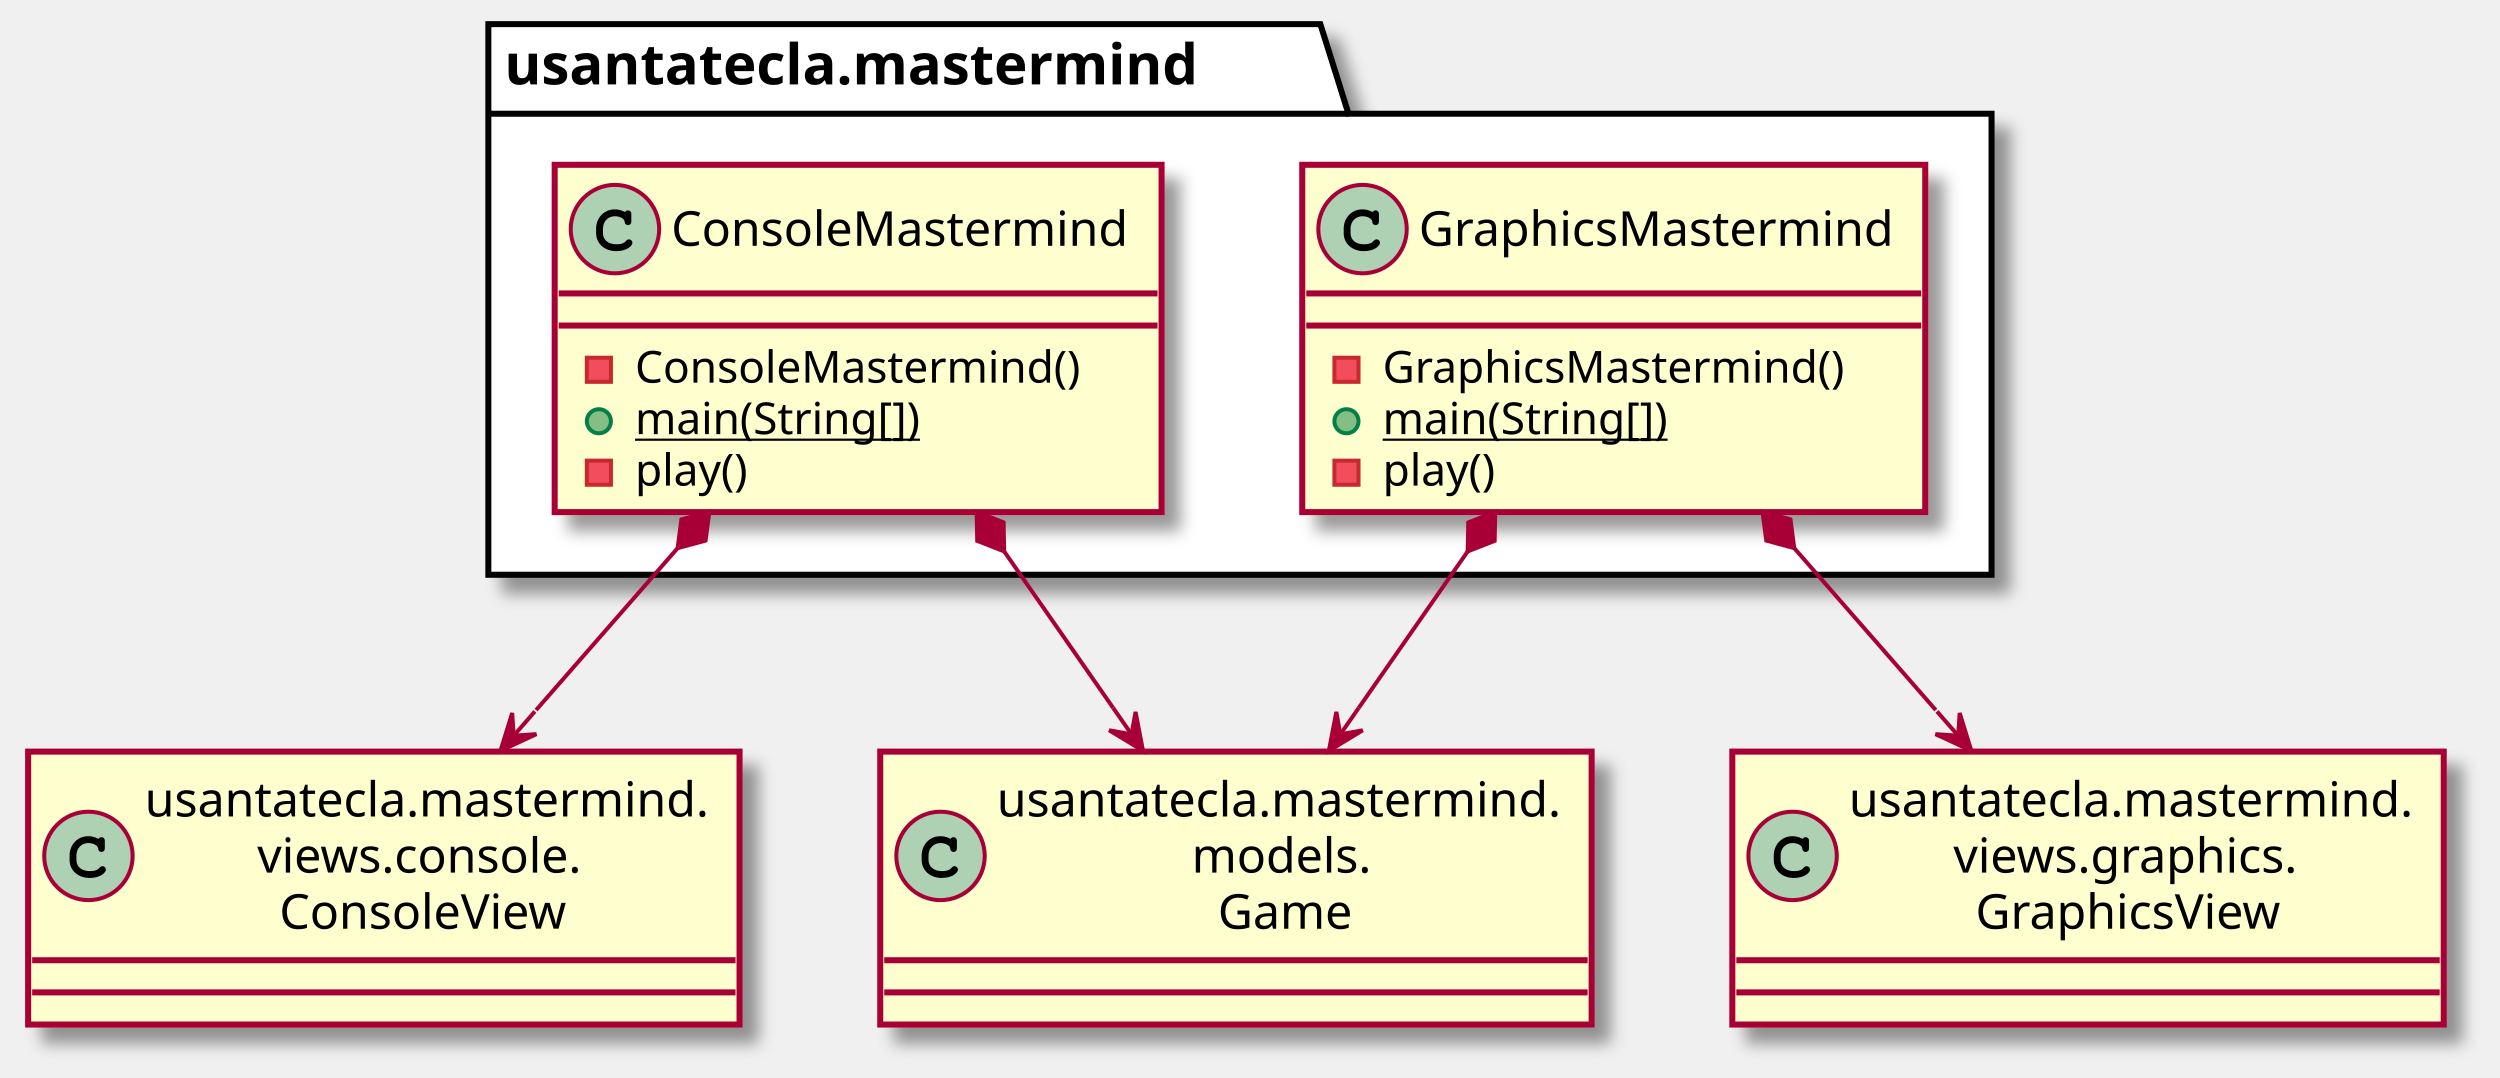
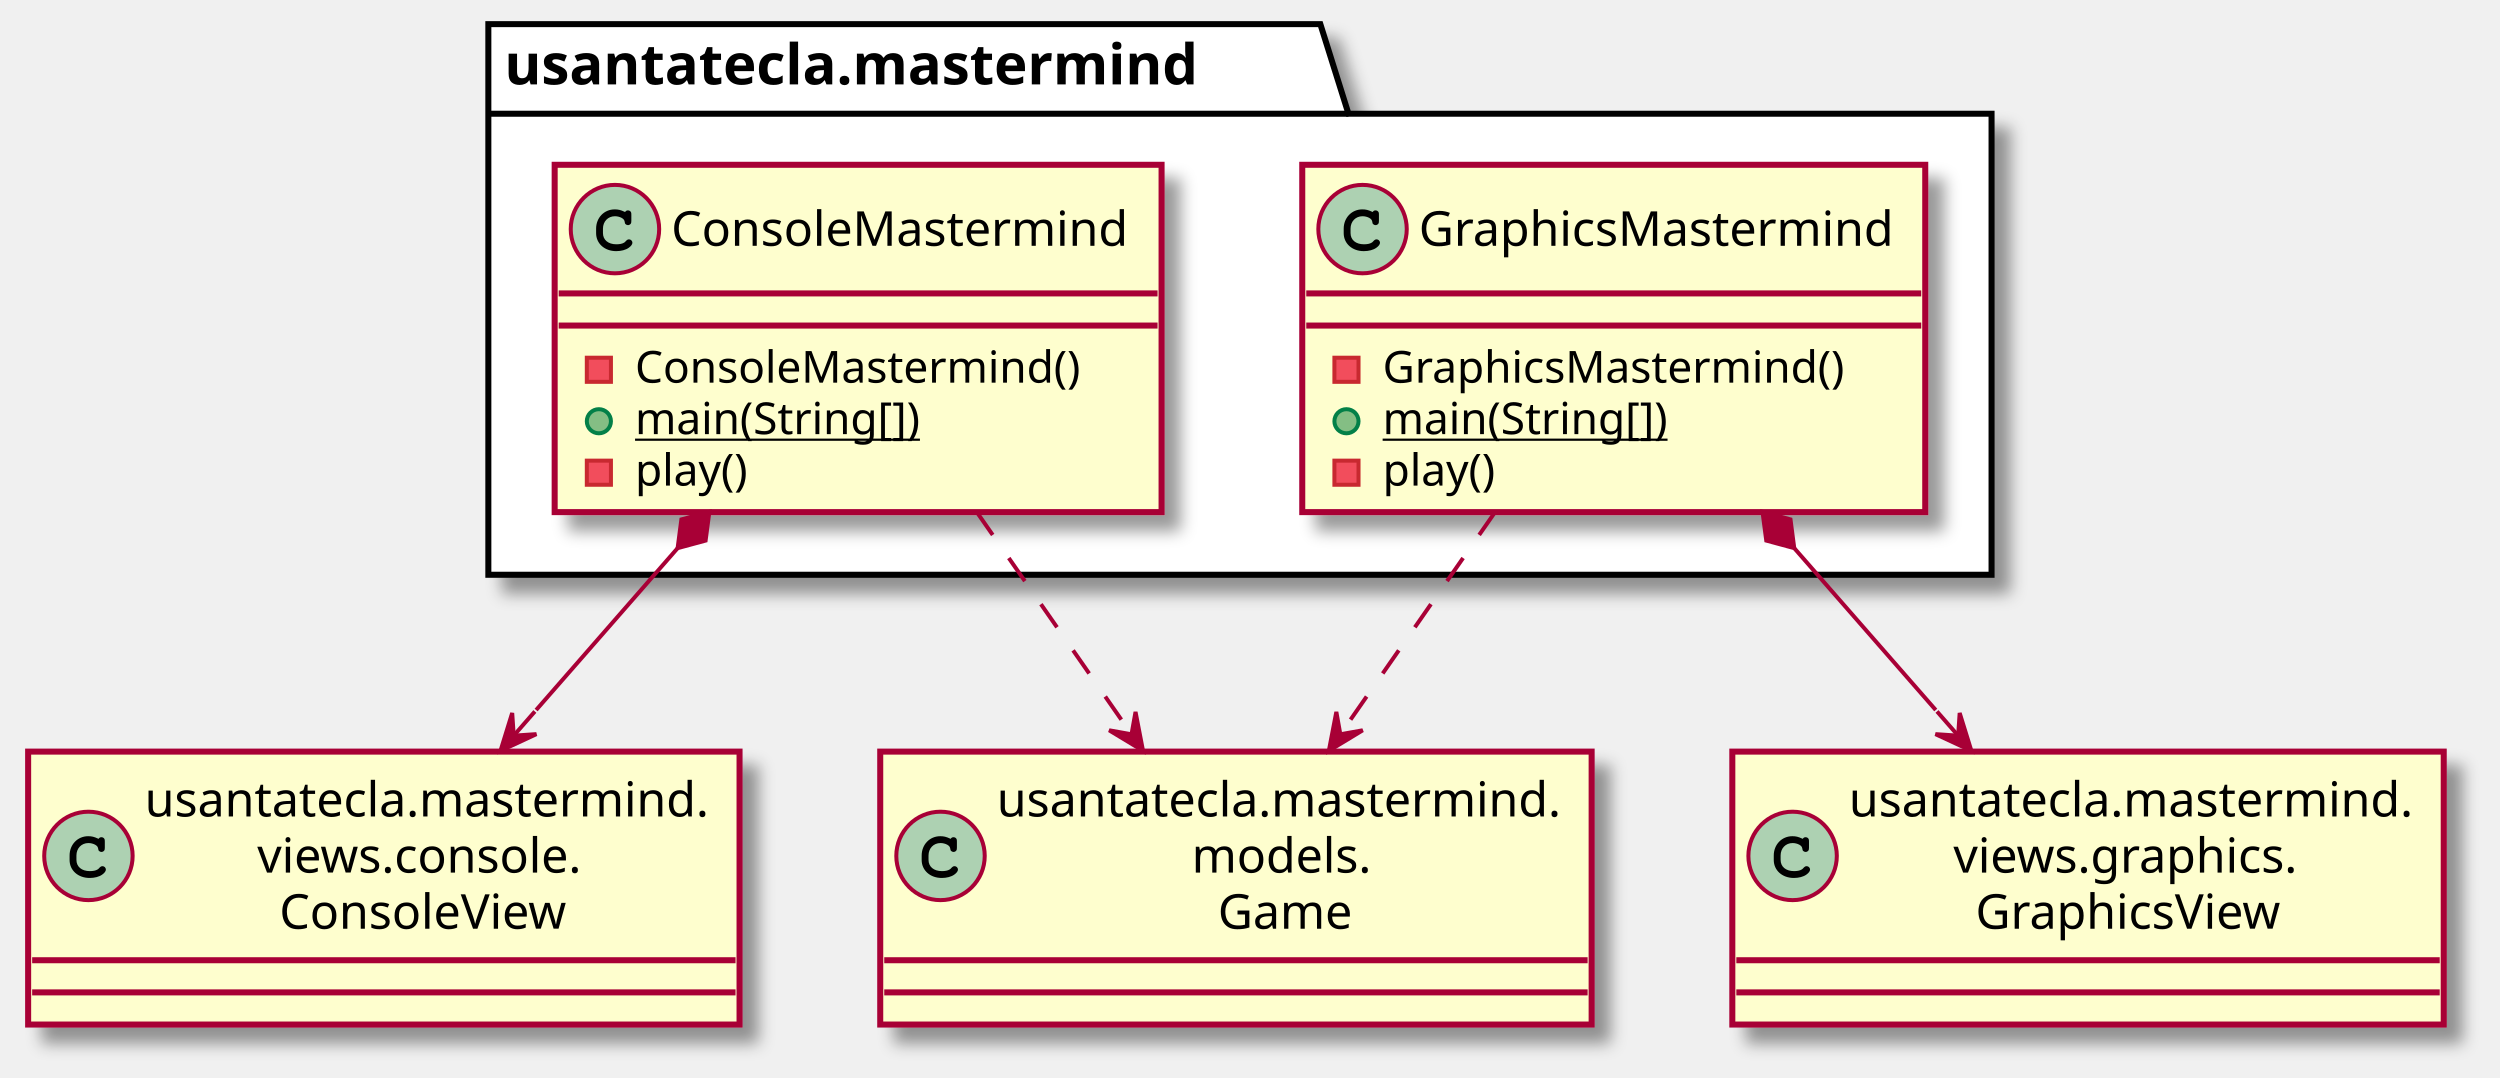
<svg xmlns="http://www.w3.org/2000/svg" contentScriptType="application/ecmascript" contentStyleType="text/css" height="268px" preserveAspectRatio="none" style="width:622px;height:268px;" version="1.1" viewBox="0 0 622 268" width="622px" zoomAndPan="magnify">
  <defs>
-     <filter height="300%" id="f1jc2w273dnkws" width="300%" x="-1" y="-1">
+     <filter height="300%" id="f1gb6dr70eye8" width="300%" x="-1" y="-1">
      <feGaussianBlur result="blurOut" stdDeviation="2.0" />
      <feColorMatrix in="blurOut" result="blurOut2" type="matrix" values="0 0 0 0 0 0 0 0 0 0 0 0 0 0 0 0 0 0 .4 0" />
      <feOffset dx="4.0" dy="4.0" in="blurOut2" result="blurOut3" />
      <feBlend in="SourceGraphic" in2="blurOut3" mode="normal" />
    </filter>
  </defs>
  <g>
-     <polygon fill="#FFFFFF" filter="url(#f1jc2w273dnkws)" points="121.5,6,328.5,6,335.5,28.297,495.5,28.297,495.5,143,121.5,143,121.5,6" style="stroke:#000000;stroke-width:1.5;" />
+     <polygon fill="#FFFFFF" filter="url(#f1gb6dr70eye8)" points="121.5,6,328.5,6,335.5,28.297,495.5,28.297,495.5,143,121.5,143,121.5,6" style="stroke:#000000;stroke-width:1.5;" />
    <line style="stroke:#000000;stroke-width:1.5;" x1="121.5" x2="335.5" y1="28.297" y2="28.297" />
    <text fill="#000000" font-family="sans-serif" font-size="14" font-weight="bold" lengthAdjust="spacingAndGlyphs" textLength="201" x="125.5" y="20.995">usantatecla.mastermind</text>
-     <rect codeLine="1" fill="#FEFECE" filter="url(#f1jc2w273dnkws)" height="86.414" id="usantatecla.mastermind.ConsoleMastermind" style="stroke:#A80036;stroke-width:1.5;" width="151" x="138" y="41" />
+     <rect codeLine="1" fill="#FEFECE" filter="url(#f1gb6dr70eye8)" height="86.414" id="usantatecla.mastermind.ConsoleMastermind" style="stroke:#A80036;stroke-width:1.5;" width="151" x="138" y="41" />
    <ellipse cx="153" cy="57" fill="#ADD1B2" rx="11" ry="11" style="stroke:#A80036;stroke-width:1.0;" />
    <path d="M155.344,52.672 C154.406,52.234 153.812,52.094 152.938,52.094 C150.312,52.094 148.312,54.172 148.312,56.891 L148.312,58.016 C148.312,60.594 150.422,62.484 153.312,62.484 C154.531,62.484 155.688,62.188 156.438,61.641 C157.016,61.234 157.344,60.781 157.344,60.391 C157.344,59.938 156.953,59.547 156.484,59.547 C156.266,59.547 156.062,59.625 155.875,59.812 C155.422,60.297 155.422,60.297 155.234,60.391 C154.812,60.656 154.125,60.781 153.359,60.781 C151.312,60.781 150.016,59.688 150.016,57.984 L150.016,56.891 C150.016,55.109 151.266,53.797 153,53.797 C153.578,53.797 154.188,53.953 154.656,54.203 C155.141,54.484 155.312,54.703 155.406,55.109 C155.469,55.516 155.5,55.641 155.641,55.766 C155.781,55.906 156.016,56.016 156.234,56.016 C156.5,56.016 156.766,55.875 156.938,55.656 C157.047,55.5 157.078,55.312 157.078,54.891 L157.078,53.469 C157.078,53.031 157.062,52.906 156.969,52.75 C156.812,52.484 156.531,52.344 156.234,52.344 C155.938,52.344 155.734,52.438 155.516,52.75 L155.344,52.672 Z " fill="#000000" />
    <text fill="#000000" font-family="sans-serif" font-size="12" lengthAdjust="spacingAndGlyphs" textLength="119" x="167" y="61.154">ConsoleMastermind</text>
    <line style="stroke:#A80036;stroke-width:1.5;" x1="139" x2="288" y1="73" y2="73" />
    <line style="stroke:#A80036;stroke-width:1.5;" x1="139" x2="288" y1="81" y2="81" />
    <rect fill="#F24D5C" height="6" style="stroke:#C82930;stroke-width:1.0;" width="6" x="146" y="89" />
    <text fill="#000000" font-family="sans-serif" font-size="11" lengthAdjust="spacingAndGlyphs" textLength="120" x="158" y="95.21">ConsoleMastermind()</text>
    <ellipse cx="149" cy="104.805" fill="#84BE84" rx="3" ry="3" style="stroke:#038048;stroke-width:1.0;" />
    <text fill="#000000" font-family="sans-serif" font-size="11" lengthAdjust="spacingAndGlyphs" text-decoration="underline" textLength="77" x="158" y="108.015">main(String[])</text>
    <rect fill="#F24D5C" height="6" style="stroke:#C82930;stroke-width:1.0;" width="6" x="146" y="114.609" />
    <text fill="#000000" font-family="sans-serif" font-size="11" lengthAdjust="spacingAndGlyphs" textLength="32" x="158" y="120.82">play()</text>
-     <rect codeLine="7" fill="#FEFECE" filter="url(#f1jc2w273dnkws)" height="86.414" id="usantatecla.mastermind.GraphicsMastermind" style="stroke:#A80036;stroke-width:1.5;" width="155" x="324" y="41" />
+     <rect codeLine="7" fill="#FEFECE" filter="url(#f1gb6dr70eye8)" height="86.414" id="usantatecla.mastermind.GraphicsMastermind" style="stroke:#A80036;stroke-width:1.5;" width="155" x="324" y="41" />
    <ellipse cx="339" cy="57" fill="#ADD1B2" rx="11" ry="11" style="stroke:#A80036;stroke-width:1.0;" />
    <path d="M341.344,52.672 C340.406,52.234 339.812,52.094 338.938,52.094 C336.312,52.094 334.312,54.172 334.312,56.891 L334.312,58.016 C334.312,60.594 336.422,62.484 339.312,62.484 C340.531,62.484 341.688,62.188 342.438,61.641 C343.016,61.234 343.344,60.781 343.344,60.391 C343.344,59.938 342.953,59.547 342.484,59.547 C342.266,59.547 342.062,59.625 341.875,59.812 C341.422,60.297 341.422,60.297 341.234,60.391 C340.812,60.656 340.125,60.781 339.359,60.781 C337.312,60.781 336.016,59.688 336.016,57.984 L336.016,56.891 C336.016,55.109 337.266,53.797 339,53.797 C339.578,53.797 340.188,53.953 340.656,54.203 C341.141,54.484 341.312,54.703 341.406,55.109 C341.469,55.516 341.5,55.641 341.641,55.766 C341.781,55.906 342.016,56.016 342.234,56.016 C342.5,56.016 342.766,55.875 342.938,55.656 C343.047,55.5 343.078,55.312 343.078,54.891 L343.078,53.469 C343.078,53.031 343.062,52.906 342.969,52.75 C342.812,52.484 342.531,52.344 342.234,52.344 C341.938,52.344 341.734,52.438 341.516,52.75 L341.344,52.672 Z " fill="#000000" />
    <text fill="#000000" font-family="sans-serif" font-size="12" lengthAdjust="spacingAndGlyphs" textLength="123" x="353" y="61.154">GraphicsMastermind</text>
    <line style="stroke:#A80036;stroke-width:1.5;" x1="325" x2="478" y1="73" y2="73" />
    <line style="stroke:#A80036;stroke-width:1.5;" x1="325" x2="478" y1="81" y2="81" />
    <rect fill="#F24D5C" height="6" style="stroke:#C82930;stroke-width:1.0;" width="6" x="332" y="89" />
    <text fill="#000000" font-family="sans-serif" font-size="11" lengthAdjust="spacingAndGlyphs" textLength="123" x="344" y="95.21">GraphicsMastermind()</text>
    <ellipse cx="335" cy="104.805" fill="#84BE84" rx="3" ry="3" style="stroke:#038048;stroke-width:1.0;" />
    <text fill="#000000" font-family="sans-serif" font-size="11" lengthAdjust="spacingAndGlyphs" text-decoration="underline" textLength="77" x="344" y="108.015">main(String[])</text>
    <rect fill="#F24D5C" height="6" style="stroke:#C82930;stroke-width:1.0;" width="6" x="332" y="114.609" />
    <text fill="#000000" font-family="sans-serif" font-size="11" lengthAdjust="spacingAndGlyphs" textLength="32" x="344" y="120.82">play()</text>
-     <rect codeLine="13" fill="#FEFECE" filter="url(#f1jc2w273dnkws)" height="67.906" id="ConsoleView" style="stroke:#A80036;stroke-width:1.5;" width="177" x="7" y="187" />
+     <rect codeLine="13" fill="#FEFECE" filter="url(#f1gb6dr70eye8)" height="67.906" id="ConsoleView" style="stroke:#A80036;stroke-width:1.5;" width="177" x="7" y="187" />
    <ellipse cx="22" cy="212.953" fill="#ADD1B2" rx="11" ry="11" style="stroke:#A80036;stroke-width:1.0;" />
    <path d="M24.344,208.625 C23.406,208.188 22.812,208.047 21.938,208.047 C19.312,208.047 17.312,210.125 17.312,212.844 L17.312,213.969 C17.312,216.547 19.422,218.438 22.312,218.438 C23.531,218.438 24.688,218.141 25.438,217.594 C26.016,217.188 26.344,216.734 26.344,216.344 C26.344,215.891 25.953,215.5 25.484,215.5 C25.266,215.5 25.062,215.578 24.875,215.766 C24.422,216.25 24.422,216.25 24.234,216.344 C23.812,216.609 23.125,216.734 22.359,216.734 C20.312,216.734 19.016,215.641 19.016,213.938 L19.016,212.844 C19.016,211.062 20.266,209.75 22,209.75 C22.578,209.75 23.188,209.906 23.656,210.156 C24.141,210.438 24.312,210.656 24.406,211.062 C24.469,211.469 24.5,211.594 24.641,211.719 C24.781,211.859 25.016,211.969 25.234,211.969 C25.5,211.969 25.766,211.828 25.938,211.609 C26.047,211.453 26.078,211.266 26.078,210.844 L26.078,209.422 C26.078,208.984 26.062,208.859 25.969,208.703 C25.812,208.438 25.531,208.297 25.234,208.297 C24.938,208.297 24.734,208.391 24.516,208.703 L24.344,208.625 Z " fill="#000000" />
    <text fill="#000000" font-family="sans-serif" font-size="12" lengthAdjust="spacingAndGlyphs" textLength="145" x="36" y="203.139">usantatecla.mastermind.</text>
    <text fill="#000000" font-family="sans-serif" font-size="12" lengthAdjust="spacingAndGlyphs" textLength="89" x="64" y="217.107">views.console.</text>
    <text fill="#000000" font-family="sans-serif" font-size="12" lengthAdjust="spacingAndGlyphs" textLength="78" x="69.5" y="231.076">ConsoleView</text>
    <line style="stroke:#A80036;stroke-width:1.5;" x1="8" x2="183" y1="238.906" y2="238.906" />
    <line style="stroke:#A80036;stroke-width:1.5;" x1="8" x2="183" y1="246.906" y2="246.906" />
-     <rect codeLine="14" fill="#FEFECE" filter="url(#f1jc2w273dnkws)" height="67.906" id="GraphicsView" style="stroke:#A80036;stroke-width:1.5;" width="177" x="431" y="187" />
+     <rect codeLine="14" fill="#FEFECE" filter="url(#f1gb6dr70eye8)" height="67.906" id="GraphicsView" style="stroke:#A80036;stroke-width:1.5;" width="177" x="431" y="187" />
    <ellipse cx="446" cy="212.953" fill="#ADD1B2" rx="11" ry="11" style="stroke:#A80036;stroke-width:1.0;" />
    <path d="M448.344,208.625 C447.406,208.188 446.812,208.047 445.938,208.047 C443.312,208.047 441.312,210.125 441.312,212.844 L441.312,213.969 C441.312,216.547 443.422,218.438 446.312,218.438 C447.531,218.438 448.688,218.141 449.438,217.594 C450.016,217.188 450.344,216.734 450.344,216.344 C450.344,215.891 449.953,215.5 449.484,215.5 C449.266,215.5 449.062,215.578 448.875,215.766 C448.422,216.25 448.422,216.25 448.234,216.344 C447.812,216.609 447.125,216.734 446.359,216.734 C444.312,216.734 443.016,215.641 443.016,213.938 L443.016,212.844 C443.016,211.062 444.266,209.75 446,209.75 C446.578,209.75 447.188,209.906 447.656,210.156 C448.141,210.438 448.312,210.656 448.406,211.062 C448.469,211.469 448.5,211.594 448.641,211.719 C448.781,211.859 449.016,211.969 449.234,211.969 C449.5,211.969 449.766,211.828 449.938,211.609 C450.047,211.453 450.078,211.266 450.078,210.844 L450.078,209.422 C450.078,208.984 450.062,208.859 449.969,208.703 C449.812,208.438 449.531,208.297 449.234,208.297 C448.938,208.297 448.734,208.391 448.516,208.703 L448.344,208.625 Z " fill="#000000" />
    <text fill="#000000" font-family="sans-serif" font-size="12" lengthAdjust="spacingAndGlyphs" textLength="145" x="460" y="203.139">usantatecla.mastermind.</text>
    <text fill="#000000" font-family="sans-serif" font-size="12" lengthAdjust="spacingAndGlyphs" textLength="93" x="486" y="217.107">views.graphics.</text>
    <text fill="#000000" font-family="sans-serif" font-size="12" lengthAdjust="spacingAndGlyphs" textLength="82" x="491.5" y="231.076">GraphicsView</text>
    <line style="stroke:#A80036;stroke-width:1.5;" x1="432" x2="607" y1="238.906" y2="238.906" />
    <line style="stroke:#A80036;stroke-width:1.5;" x1="432" x2="607" y1="246.906" y2="246.906" />
-     <rect codeLine="15" fill="#FEFECE" filter="url(#f1jc2w273dnkws)" height="67.906" id="Game" style="stroke:#A80036;stroke-width:1.5;" width="177" x="219" y="187" />
+     <rect codeLine="15" fill="#FEFECE" filter="url(#f1gb6dr70eye8)" height="67.906" id="Game" style="stroke:#A80036;stroke-width:1.5;" width="177" x="219" y="187" />
    <ellipse cx="234" cy="212.953" fill="#ADD1B2" rx="11" ry="11" style="stroke:#A80036;stroke-width:1.0;" />
    <path d="M236.344,208.625 C235.406,208.188 234.812,208.047 233.938,208.047 C231.312,208.047 229.312,210.125 229.312,212.844 L229.312,213.969 C229.312,216.547 231.422,218.438 234.312,218.438 C235.531,218.438 236.688,218.141 237.438,217.594 C238.016,217.188 238.344,216.734 238.344,216.344 C238.344,215.891 237.953,215.5 237.484,215.5 C237.266,215.5 237.062,215.578 236.875,215.766 C236.422,216.25 236.422,216.25 236.234,216.344 C235.812,216.609 235.125,216.734 234.359,216.734 C232.312,216.734 231.016,215.641 231.016,213.938 L231.016,212.844 C231.016,211.062 232.266,209.75 234,209.75 C234.578,209.75 235.188,209.906 235.656,210.156 C236.141,210.438 236.312,210.656 236.406,211.062 C236.469,211.469 236.5,211.594 236.641,211.719 C236.781,211.859 237.016,211.969 237.234,211.969 C237.5,211.969 237.766,211.828 237.938,211.609 C238.047,211.453 238.078,211.266 238.078,210.844 L238.078,209.422 C238.078,208.984 238.062,208.859 237.969,208.703 C237.812,208.438 237.531,208.297 237.234,208.297 C236.938,208.297 236.734,208.391 236.516,208.703 L236.344,208.625 Z " fill="#000000" />
    <text fill="#000000" font-family="sans-serif" font-size="12" lengthAdjust="spacingAndGlyphs" textLength="145" x="248" y="203.139">usantatecla.mastermind.</text>
    <text fill="#000000" font-family="sans-serif" font-size="12" lengthAdjust="spacingAndGlyphs" textLength="48" x="296.5" y="217.107">models.</text>
    <text fill="#000000" font-family="sans-serif" font-size="12" lengthAdjust="spacingAndGlyphs" textLength="35" x="303" y="231.076">Game</text>
    <line style="stroke:#A80036;stroke-width:1.5;" x1="220" x2="395" y1="238.906" y2="238.906" />
    <line style="stroke:#A80036;stroke-width:1.5;" x1="220" x2="395" y1="246.906" y2="246.906" />
    <path codeLine="16" d="M168.59,136.379 C168.59,136.379 144.287,164.184 133.382,176.66 " fill="none" id="usantatecla.mastermind.ConsoleMastermind-ConsoleView" style="stroke:#A80036;stroke-width:1.0;" />
    <polygon fill="#A80036" points="124.522,186.797,133.457,182.654,127.813,183.032,127.434,177.388,124.522,186.797" style="stroke:#A80036;stroke-width:1.0;" />
    <line style="stroke:#A80036;stroke-width:1.0;" x1="127.813" x2="133.077" y1="183.032" y2="177.009" />
    <polygon fill="#A80036" points="176.488,127.344,169.528,129.229,168.59,136.379,175.551,134.494,176.488,127.344" style="stroke:#A80036;stroke-width:1.0;" />
-     <path codeLine="17" d="M249.841,137.192 C249.841,137.192 268.572,164.093 276.949,176.123 " fill="none" id="usantatecla.mastermind.ConsoleMastermind-Game" style="stroke:#A80036;stroke-width:1.0;" />
-     <polygon fill="#A80036" points="284.381,186.797,282.521,177.125,281.524,182.694,275.956,181.697,284.381,186.797" style="stroke:#A80036;stroke-width:1.0;" />
-     <line style="stroke:#A80036;stroke-width:1.0;" x1="281.524" x2="276.952" y1="182.694" y2="176.128" />
-     <polygon fill="#A80036" points="242.984,127.344,243.13,134.554,249.841,137.192,249.695,129.982,242.984,127.344" style="stroke:#A80036;stroke-width:1.0;" />
+     <path codeLine="17" d="M242.984,127.344 C255.294,145.023 269.474,165.388 281.4,182.516 " fill="none" id="usantatecla.mastermind.ConsoleMastermind-to-Game" style="stroke:#A80036;stroke-width:1.0;stroke-dasharray:7.0,7.0;" />
+     <polygon fill="#A80036" points="284.381,186.797,282.52,177.125,281.524,182.694,275.955,181.697,284.381,186.797" style="stroke:#A80036;stroke-width:1.0;" />
    <path codeLine="18" d="M446.41,136.379 C446.41,136.379 470.713,164.184 481.618,176.66 " fill="none" id="usantatecla.mastermind.GraphicsMastermind-GraphicsView" style="stroke:#A80036;stroke-width:1.0;" />
    <polygon fill="#A80036" points="490.478,186.797,487.566,177.388,487.187,183.032,481.543,182.654,490.478,186.797" style="stroke:#A80036;stroke-width:1.0;" />
    <line style="stroke:#A80036;stroke-width:1.0;" x1="487.187" x2="481.923" y1="183.032" y2="177.009" />
    <polygon fill="#A80036" points="438.512,127.344,439.449,134.494,446.41,136.379,445.473,129.229,438.512,127.344" style="stroke:#A80036;stroke-width:1.0;" />
-     <path codeLine="19" d="M365.159,137.192 C365.159,137.192 346.428,164.093 338.051,176.123 " fill="none" id="usantatecla.mastermind.GraphicsMastermind-Game" style="stroke:#A80036;stroke-width:1.0;" />
-     <polygon fill="#A80036" points="330.619,186.797,339.044,181.697,333.476,182.694,332.479,177.125,330.619,186.797" style="stroke:#A80036;stroke-width:1.0;" />
-     <line style="stroke:#A80036;stroke-width:1.0;" x1="333.476" x2="338.048" y1="182.694" y2="176.128" />
-     <polygon fill="#A80036" points="372.016,127.344,365.305,129.982,365.159,137.192,371.87,134.554,372.016,127.344" style="stroke:#A80036;stroke-width:1.0;" />
+     <path codeLine="19" d="M372.016,127.344 C359.706,145.023 345.526,165.388 333.6,182.516 " fill="none" id="usantatecla.mastermind.GraphicsMastermind-to-Game" style="stroke:#A80036;stroke-width:1.0;stroke-dasharray:7.0,7.0;" />
+     <polygon fill="#A80036" points="330.619,186.797,339.045,181.697,333.476,182.694,332.48,177.125,330.619,186.797" style="stroke:#A80036;stroke-width:1.0;" />
  </g>
</svg>
